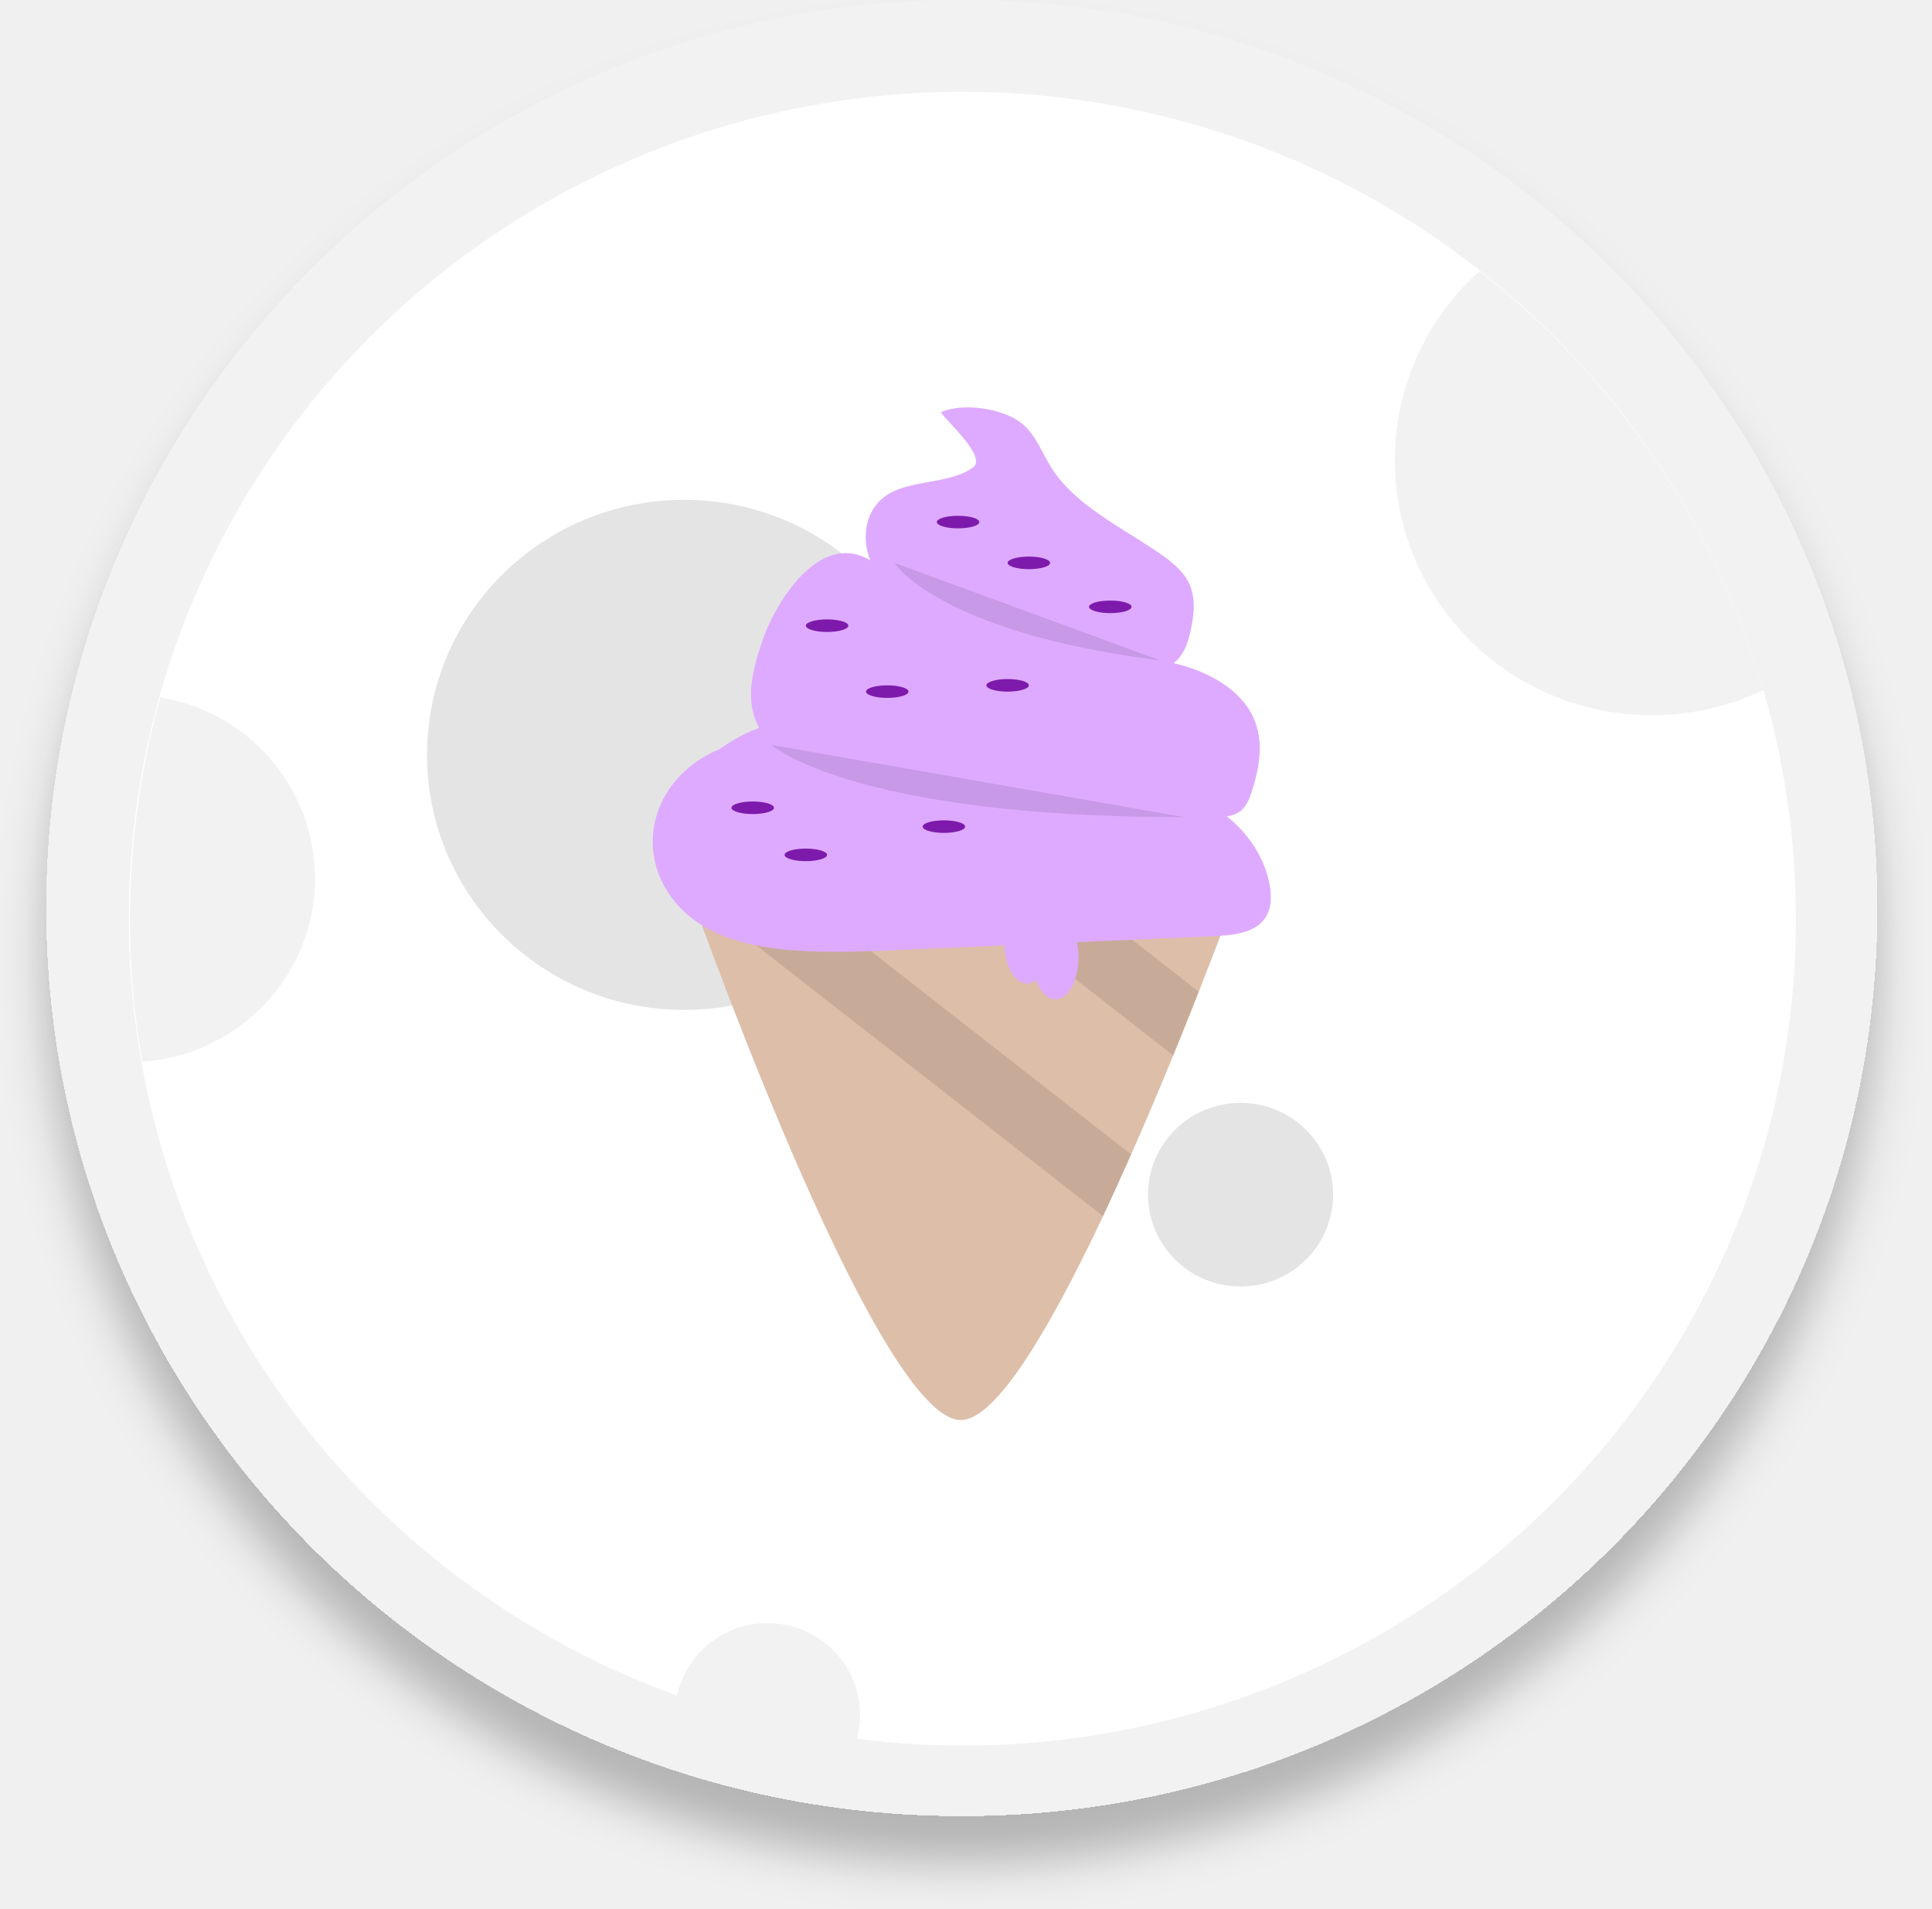
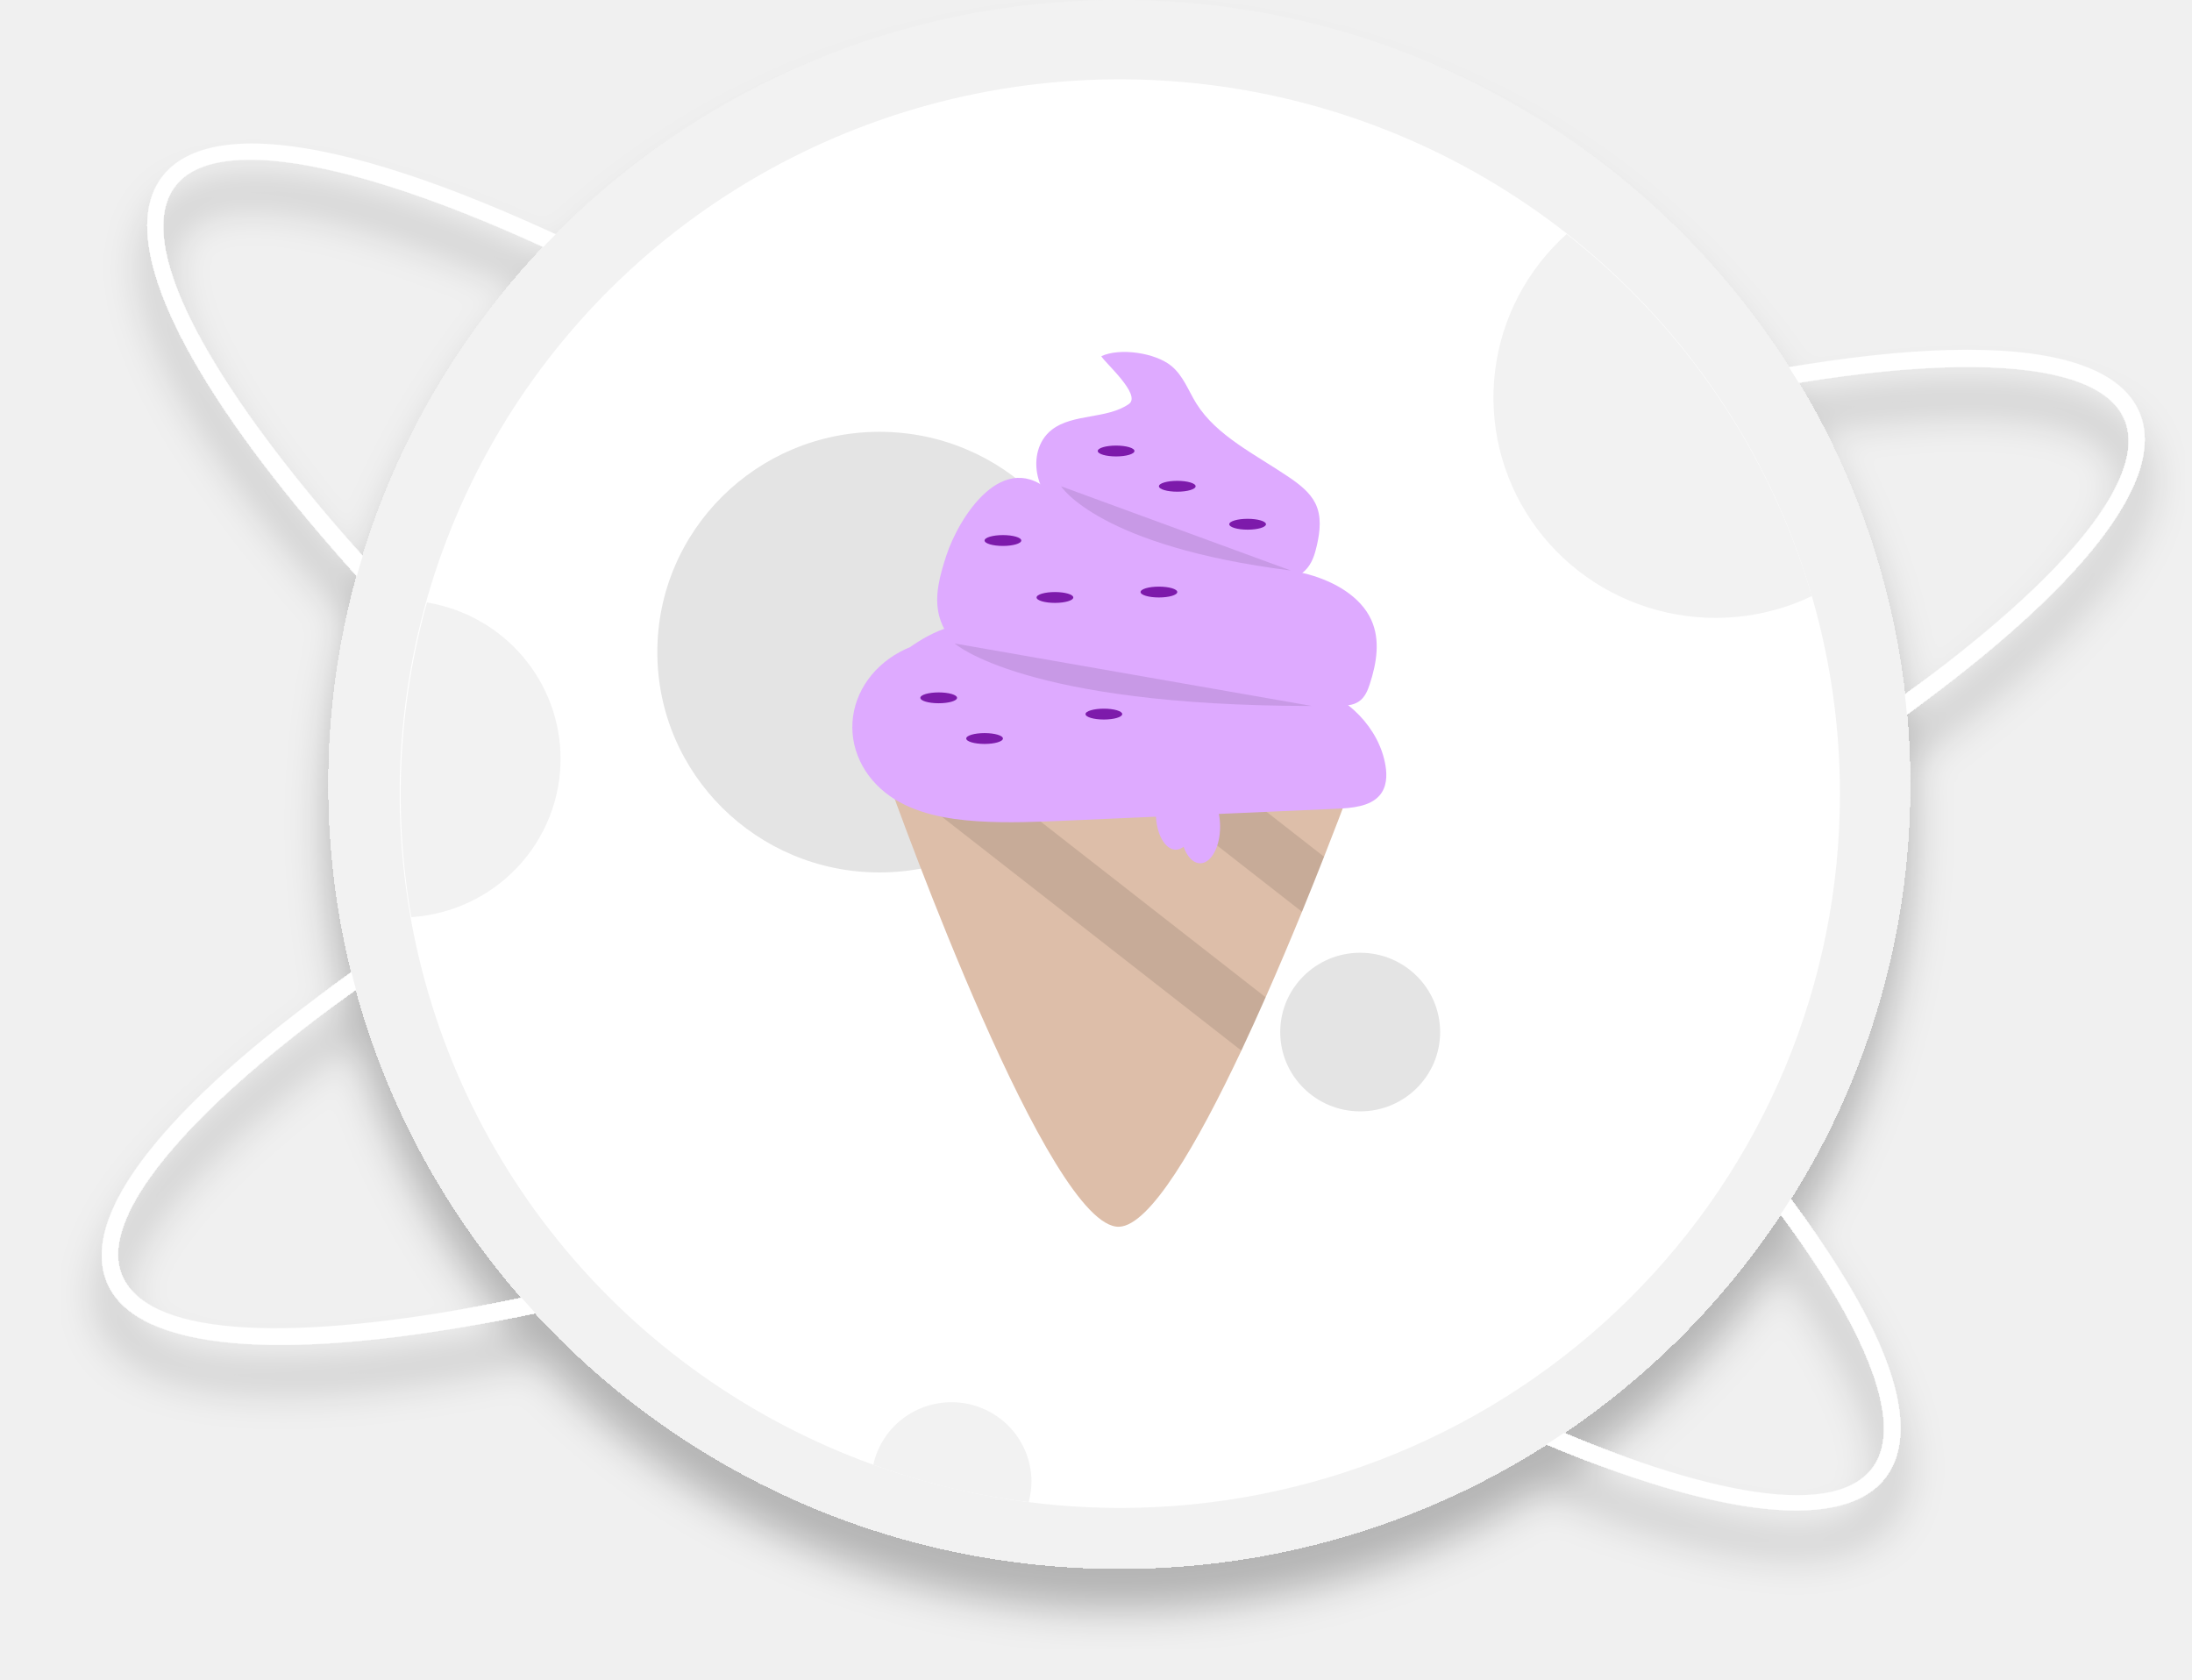
- <svg xmlns="http://www.w3.org/2000/svg" width="166" height="164" viewBox="0 0 166 164" fill="none">
-   <g filter="url(#filter0_d_66_59)">
-     <path d="M82.638 156C126.069 156 161.277 121.078 161.277 78C161.277 34.922 126.069 0 82.638 0C39.208 0 4 34.922 4 78C4 121.078 39.208 156 82.638 156Z" fill="#F2F2F2" />
-     <path d="M154.305 78.976C154.306 88.298 152.455 97.53 148.859 106.143C145.262 114.756 139.99 122.582 133.344 129.174C126.698 135.766 118.808 140.995 110.125 144.562C101.441 148.13 92.134 149.965 82.735 149.965C74.358 149.96 66.046 148.507 58.172 145.67C45.86 141.221 35.015 133.508 26.817 123.369C18.619 113.23 13.383 101.055 11.678 88.168C9.973 75.282 11.864 62.179 17.147 50.285C22.43 38.391 30.901 28.163 41.638 20.714C52.376 13.265 64.967 8.88 78.043 8.037C91.118 7.194 104.177 9.926 115.796 15.934C127.414 21.943 137.149 30.997 143.939 42.113C150.729 53.229 154.314 65.979 154.305 78.976Z" fill="white" />
-     <path d="M58.782 86.764C70.981 86.764 80.871 76.954 80.871 64.854C80.871 52.753 70.981 42.944 58.782 42.944C46.582 42.944 36.692 52.753 36.692 64.854C36.692 76.954 46.582 86.764 58.782 86.764Z" fill="#E4E4E4" />
-     <path d="M151.513 59.283C146.726 61.567 141.268 62.064 136.142 60.682C131.015 59.3 126.562 56.131 123.6 51.757C120.637 47.383 119.363 42.097 120.01 36.867C120.658 31.636 123.184 26.813 127.126 23.28C138.841 32.466 147.367 45.054 151.513 59.283Z" fill="#F2F2F2" />
-     <path d="M106.592 110.526C110.984 110.526 114.544 106.995 114.544 102.639C114.544 98.282 110.984 94.751 106.592 94.751C102.2 94.751 98.64 98.282 98.64 102.639C98.64 106.995 102.2 110.526 106.592 110.526Z" fill="#E4E4E4" />
-     <path d="M73.9 147.335C73.899 148.028 73.807 148.717 73.626 149.386C68.349 148.731 63.165 147.485 58.172 145.67C58.587 143.767 59.696 142.083 61.287 140.943C62.878 139.802 64.838 139.286 66.79 139.492C68.742 139.699 70.548 140.614 71.861 142.062C73.173 143.51 73.899 145.388 73.9 147.335Z" fill="#F2F2F2" />
-     <path d="M27.07 75.47C27.07 79.472 25.536 83.324 22.78 86.246C20.024 89.169 16.251 90.943 12.226 91.21C10.404 80.793 10.935 70.103 13.781 59.914C17.494 60.528 20.867 62.428 23.3 65.276C25.733 68.125 27.069 71.737 27.07 75.47Z" fill="#F2F2F2" />
-     <path d="M106.35 76.412C106.35 76.412 105.042 80.019 103 85.201C102.34 86.884 101.601 88.731 100.804 90.676C99.694 93.385 98.471 96.281 97.19 99.178C96.403 100.962 95.593 102.742 94.775 104.482C90.376 113.807 85.692 121.886 82.623 121.999C75.727 122.252 60.955 81.338 59.343 76.817C59.249 76.552 59.2 76.412 59.2 76.412H106.35Z" fill="#DDBEA9" />
-     <path opacity="0.1" d="M103 85.201C102.34 86.884 101.601 88.731 100.804 90.676L82.537 76.412H91.745L103 85.201Z" fill="black" />
-     <path opacity="0.1" d="M97.19 99.179C96.403 100.962 95.593 102.742 94.775 104.482L59.343 76.817C59.249 76.552 59.2 76.412 59.2 76.412H68.034L97.19 99.179Z" fill="black" />
-     <path d="M83.592 40.175C81.431 41.694 78.013 41.119 75.936 42.727C74.515 43.827 74.136 45.708 74.523 47.345C74.911 48.982 75.942 50.434 76.978 51.832C77.693 52.796 78.435 53.768 79.441 54.501C80.846 55.527 82.65 56.004 84.417 56.388C88.267 57.222 92.198 57.728 96.157 57.897C97.923 57.972 99.922 57.897 101.111 56.737C101.804 56.062 102.083 55.137 102.286 54.243C102.603 52.843 102.779 51.336 102.123 50.033C101.584 48.961 100.546 48.158 99.495 47.445C96.199 45.208 92.317 43.356 90.305 40.137C89.505 38.858 89.012 37.375 87.8 36.382C86.22 35.088 82.705 34.559 80.845 35.423C81.132 36.004 84.888 39.265 83.592 40.175Z" fill="#DEAAFF" />
-     <path d="M65.429 55.265C64.788 57.236 64.198 59.321 64.737 61.315C65.449 63.945 68.049 65.914 70.901 66.871C73.753 67.828 76.863 67.94 79.91 68.041L95.865 68.57C97.87 68.636 99.914 68.709 101.798 69.32C103.351 69.824 105.197 70.653 106.492 69.741C107.08 69.327 107.343 68.657 107.552 68.018C108.23 65.939 108.609 63.656 107.697 61.649C106.652 59.348 104.075 57.836 101.4 57.114C98.724 56.391 95.891 56.321 93.111 56.048C90.291 55.771 87.503 55.282 84.776 54.585C82.497 54.003 80.188 53.234 78.502 51.755C77.59 50.954 76.9 49.978 76.04 49.133C71.117 44.295 66.64 51.541 65.429 55.265Z" fill="#DEAAFF" />
-     <path d="M61.923 64.319C60.371 64.935 59.025 65.896 58.015 67.109C57.005 68.323 56.366 69.746 56.159 71.243C55.952 72.74 56.184 74.258 56.833 75.652C57.482 77.046 58.526 78.267 59.863 79.198C62.293 80.889 65.472 81.477 68.552 81.673C71.56 81.866 74.581 81.733 77.593 81.601L104.241 80.431C105.803 80.362 107.571 80.203 108.525 79.103C109.236 78.283 109.278 77.151 109.108 76.127C108.497 72.444 105.36 69.182 101.355 68.066C99.844 67.645 98.253 67.512 96.677 67.381L85.253 66.433C83.715 66.305 82.167 66.176 80.676 65.817C76.159 64.728 72.122 61.549 67.471 62.02C64.316 62.339 61.718 64.298 59.426 66.247" fill="#DEAAFF" />
-     <path opacity="0.1" d="M76.843 48.359C76.843 48.359 80.572 54.328 99.696 56.739L76.843 48.359Z" fill="black" />
-     <path opacity="0.1" d="M66.264 63.994C66.264 63.994 73.193 70.208 101.787 70.208L66.264 63.994Z" fill="black" />
-     <path d="M82.319 45.392C83.326 45.392 84.144 45.15 84.144 44.852C84.144 44.554 83.326 44.313 82.319 44.313C81.31 44.313 80.493 44.554 80.493 44.852C80.493 45.15 81.31 45.392 82.319 45.392Z" fill="#7D1AAB" />
-     <path d="M88.402 48.898C89.41 48.898 90.227 48.657 90.227 48.359C90.227 48.061 89.41 47.819 88.402 47.819C87.394 47.819 86.577 48.061 86.577 48.359C86.577 48.657 87.394 48.898 88.402 48.898Z" fill="#7D1AAB" />
-     <path d="M95.399 52.675C96.407 52.675 97.224 52.433 97.224 52.135C97.224 51.837 96.407 51.596 95.399 51.596C94.391 51.596 93.573 51.837 93.573 52.135C93.573 52.433 94.391 52.675 95.399 52.675Z" fill="#7D1AAB" />
-     <path d="M71.063 54.293C72.071 54.293 72.888 54.052 72.888 53.754C72.888 53.456 72.071 53.214 71.063 53.214C70.055 53.214 69.238 53.456 69.238 53.754C69.238 54.052 70.055 54.293 71.063 54.293Z" fill="#7D1AAB" />
-     <path d="M86.577 59.419C87.585 59.419 88.402 59.177 88.402 58.879C88.402 58.581 87.585 58.34 86.577 58.34C85.569 58.34 84.752 58.581 84.752 58.879C84.752 59.177 85.569 59.419 86.577 59.419Z" fill="#7D1AAB" />
-     <path d="M64.675 69.938C65.683 69.938 66.5 69.697 66.5 69.399C66.5 69.101 65.683 68.859 64.675 68.859C63.667 68.859 62.85 69.101 62.85 69.399C62.85 69.697 63.667 69.938 64.675 69.938Z" fill="#7D1AAB" />
-     <path d="M76.235 59.958C77.243 59.958 78.06 59.716 78.06 59.419C78.06 59.12 77.243 58.879 76.235 58.879C75.227 58.879 74.409 59.12 74.409 59.419C74.409 59.716 75.227 59.958 76.235 59.958Z" fill="#7D1AAB" />
-     <path d="M69.238 73.985C70.246 73.985 71.063 73.743 71.063 73.445C71.063 73.147 70.246 72.906 69.238 72.906C68.23 72.906 67.413 73.147 67.413 73.445C67.413 73.743 68.23 73.985 69.238 73.985Z" fill="#7D1AAB" />
-     <path d="M81.102 71.557C82.11 71.557 82.927 71.315 82.927 71.017C82.927 70.719 82.11 70.478 81.102 70.478C80.094 70.478 79.276 70.719 79.276 71.017C79.276 71.315 80.094 71.557 81.102 71.557Z" fill="#7D1AAB" />
-     <path d="M88.25 84.504C89.342 84.504 90.227 82.874 90.227 80.863C90.227 78.852 89.342 77.222 88.25 77.222C87.158 77.222 86.273 78.852 86.273 80.863C86.273 82.874 87.158 84.504 88.25 84.504Z" fill="#DEAAFF" />
-     <path d="M90.684 85.853C91.776 85.853 92.661 84.223 92.661 82.212C92.661 80.201 91.776 78.57 90.684 78.57C89.592 78.57 88.706 80.201 88.706 82.212C88.706 84.223 89.592 85.853 90.684 85.853Z" fill="#DEAAFF" />
+ <svg xmlns="http://www.w3.org/2000/svg" width="218" height="167" viewBox="0 0 218 167" fill="none">
+   <g filter="url(#filter0_d_66_3)">
+     <path d="M120.734 108.348C64.01 132.473 15.614 140.797 10.555 127.3C7.522 119.207 20.561 105.291 46.327 89.12C46.418 89.061 46.519 89.022 46.625 89.004C46.73 88.986 46.837 88.989 46.94 89.014C47.043 89.039 47.139 89.085 47.224 89.149C47.309 89.213 47.381 89.294 47.435 89.388C47.489 89.481 47.525 89.585 47.54 89.694C47.555 89.803 47.549 89.914 47.522 90.022C47.496 90.129 47.45 90.231 47.386 90.321C47.322 90.41 47.242 90.487 47.151 90.545L47.148 90.547L47.139 90.552C22.867 105.786 9.428 119.621 12.065 126.657C16.64 138.863 66.137 129.768 120.152 106.795C174.166 83.823 215.934 54.104 211.36 41.898C208.711 34.832 189.914 34.688 162.302 41.523C162.199 41.549 162.091 41.554 161.987 41.537C161.882 41.521 161.782 41.483 161.693 41.425C161.603 41.368 161.526 41.293 161.465 41.204C161.404 41.115 161.361 41.014 161.339 40.907C161.316 40.8 161.314 40.688 161.332 40.579C161.351 40.47 161.39 40.365 161.447 40.271C161.505 40.177 161.579 40.095 161.666 40.029C161.753 39.964 161.852 39.917 161.955 39.891L161.958 39.89L161.963 39.889C191.27 32.634 209.825 33.132 212.869 41.256C217.928 54.754 177.457 84.224 120.734 108.348Z" fill="white" />
+     <path d="M85.566 102.158C37.588 65.794 7.144 28.568 16.259 17.41C21.723 10.72 39.916 14.844 66.171 28.726C66.265 28.774 66.347 28.841 66.414 28.922C66.48 29.003 66.529 29.096 66.557 29.197C66.585 29.297 66.593 29.404 66.579 29.509C66.565 29.614 66.53 29.716 66.476 29.81C66.422 29.903 66.35 29.987 66.264 30.054C66.178 30.122 66.08 30.174 65.975 30.205C65.87 30.237 65.761 30.249 65.653 30.239C65.546 30.23 65.442 30.201 65.348 30.152L65.345 30.15L65.336 30.146C40.603 17.07 22.287 12.561 17.536 18.378C9.293 28.468 40.928 66.247 86.615 100.874C132.302 135.501 177.862 156.23 186.105 146.139C190.876 140.298 181.942 124.131 162.788 103.948C162.716 103.872 162.659 103.783 162.623 103.685C162.587 103.586 162.571 103.482 162.577 103.376C162.583 103.27 162.61 103.166 162.657 103.069C162.704 102.971 162.769 102.883 162.85 102.809C162.931 102.736 163.025 102.678 163.128 102.638C163.23 102.599 163.339 102.58 163.447 102.581C163.556 102.582 163.662 102.605 163.76 102.647C163.858 102.688 163.946 102.749 164.018 102.825L164.02 102.827L164.024 102.831C184.354 124.253 192.867 140.392 187.382 147.107C178.267 158.266 133.544 138.521 85.566 102.158Z" fill="white" />
+     <path d="M111.319 156C154.75 156 189.957 121.078 189.957 78C189.957 34.922 154.75 0 111.319 0C67.888 0 32.681 34.922 32.681 78C32.681 121.078 67.888 156 111.319 156Z" fill="#F2F2F2" />
+     <path d="M182.986 78.976C182.987 88.298 181.136 97.53 177.539 106.143C173.943 114.756 168.671 122.582 162.025 129.174C155.379 135.766 147.489 140.995 138.805 144.562C130.122 148.13 120.815 149.965 111.416 149.965C103.039 149.96 94.727 148.507 86.853 145.67C74.541 141.221 63.696 133.508 55.498 123.369C47.3 113.23 42.063 101.055 40.358 88.168C38.653 75.282 40.545 62.179 45.828 50.285C51.111 38.391 59.582 28.163 70.319 20.714C81.056 13.265 93.648 8.88 106.724 8.037C119.799 7.194 132.857 9.926 144.476 15.934C156.095 21.943 165.83 30.997 172.62 42.113C179.41 53.229 182.995 65.979 182.986 78.976Z" fill="white" />
+     <path d="M87.463 86.764C99.662 86.764 109.552 76.955 109.552 64.854C109.552 52.753 99.662 42.944 87.463 42.944C75.263 42.944 65.373 52.753 65.373 64.854C65.373 76.955 75.263 86.764 87.463 86.764Z" fill="#E4E4E4" />
+     <path d="M180.194 59.283C175.406 61.567 169.949 62.064 164.823 60.682C159.696 59.3 155.243 56.131 152.28 51.757C149.318 47.383 148.043 42.097 148.691 36.867C149.339 31.636 151.865 26.813 155.807 23.28C167.521 32.466 176.048 45.054 180.194 59.283Z" fill="#F2F2F2" />
+     <path d="M135.273 110.526C139.665 110.526 143.225 106.995 143.225 102.639C143.225 98.282 139.665 94.751 135.273 94.751C130.881 94.751 127.321 98.282 127.321 102.639C127.321 106.995 130.881 110.526 135.273 110.526Z" fill="#E4E4E4" />
+     <path d="M102.58 147.335C102.58 148.028 102.488 148.717 102.307 149.386C97.03 148.731 91.846 147.485 86.853 145.67C87.267 143.767 88.377 142.083 89.968 140.943C91.559 139.802 93.519 139.286 95.471 139.492C97.423 139.699 99.229 140.614 100.541 142.062C101.854 143.51 102.58 145.388 102.58 147.335Z" fill="#F2F2F2" />
+     <path d="M55.751 75.47C55.751 79.472 54.217 83.324 51.461 86.246C48.705 89.169 44.932 90.943 40.907 91.21C39.085 80.793 39.616 70.103 42.462 59.914C46.175 60.528 49.547 62.428 51.981 65.276C54.414 68.125 55.75 71.737 55.751 75.47Z" fill="#F2F2F2" />
+     <path d="M135.03 76.412C135.03 76.412 133.722 80.019 131.681 85.201C131.021 86.884 130.282 88.731 129.485 90.676C128.375 93.385 127.152 96.281 125.871 99.179C125.083 100.962 124.274 102.742 123.456 104.482C119.057 113.807 114.373 121.886 111.303 121.999C104.408 122.252 89.636 81.338 88.024 76.817C87.929 76.552 87.881 76.412 87.881 76.412H135.03Z" fill="#DDBEA9" />
+     <path opacity="0.1" d="M131.681 85.201C131.021 86.884 130.282 88.731 129.485 90.676L111.218 76.412H120.426L131.681 85.201Z" fill="black" />
+     <path opacity="0.1" d="M125.871 99.179C125.083 100.962 124.274 102.742 123.456 104.482L88.024 76.817C87.929 76.552 87.881 76.412 87.881 76.412H96.715L125.871 99.179Z" fill="black" />
+     <path d="M112.273 40.175C110.112 41.694 106.694 41.119 104.617 42.727C103.196 43.827 102.817 45.708 103.204 47.345C103.592 48.982 104.622 50.434 105.659 51.832C106.374 52.796 107.116 53.768 108.121 54.501C109.527 55.527 111.33 56.004 113.098 56.388C116.948 57.222 120.879 57.728 124.838 57.897C126.603 57.972 128.603 57.897 129.792 56.737C130.485 56.062 130.763 55.137 130.966 54.243C131.284 52.843 131.46 51.336 130.804 50.033C130.265 48.961 129.227 48.158 128.176 47.445C124.88 45.208 120.998 43.356 118.986 40.137C118.186 38.858 117.693 37.375 116.481 36.382C114.901 35.088 111.386 34.559 109.526 35.423C109.813 36.004 113.569 39.265 112.273 40.175Z" fill="#DEAAFF" />
+     <path d="M94.11 55.265C93.469 57.236 92.879 59.321 93.418 61.315C94.13 63.945 96.73 65.914 99.582 66.871C102.434 67.828 105.544 67.94 108.591 68.041L124.546 68.57C126.551 68.636 128.595 68.709 130.479 69.32C132.032 69.824 133.878 70.653 135.173 69.741C135.76 69.327 136.024 68.657 136.233 68.018C136.911 65.939 137.29 63.656 136.378 61.649C135.333 59.348 132.756 57.837 130.081 57.114C127.405 56.391 124.572 56.321 121.792 56.048C118.972 55.771 116.184 55.282 113.457 54.585C111.178 54.003 108.869 53.234 107.183 51.755C106.271 50.954 105.581 49.978 104.721 49.133C99.797 44.295 95.321 51.541 94.11 55.265Z" fill="#DEAAFF" />
+     <path d="M90.604 64.319C89.052 64.935 87.706 65.896 86.696 67.109C85.686 68.323 85.047 69.746 84.84 71.243C84.632 72.74 84.865 74.258 85.514 75.652C86.163 77.046 87.206 78.267 88.544 79.198C90.974 80.889 94.153 81.477 97.233 81.673C100.241 81.866 103.262 81.733 106.273 81.601L132.922 80.431C134.484 80.362 136.252 80.203 137.205 79.103C137.917 78.283 137.959 77.151 137.789 76.127C137.178 72.444 134.041 69.182 130.035 68.066C128.525 67.645 126.934 67.512 125.357 67.381L113.934 66.433C112.396 66.305 110.848 66.176 109.357 65.817C104.84 64.728 100.803 61.549 96.152 62.02C92.997 62.339 90.399 64.298 88.106 66.247" fill="#DEAAFF" />
+     <path opacity="0.1" d="M105.524 48.359C105.524 48.359 109.252 54.328 128.377 56.739L105.524 48.359Z" fill="black" />
+     <path opacity="0.1" d="M94.945 63.994C94.945 63.994 101.874 70.208 130.467 70.208L94.945 63.994Z" fill="black" />
+     <path d="M110.999 45.392C112.007 45.392 112.824 45.15 112.824 44.852C112.824 44.554 112.007 44.313 110.999 44.313C109.991 44.313 109.174 44.554 109.174 44.852C109.174 45.15 109.991 45.392 110.999 45.392Z" fill="#7D1AAB" />
+     <path d="M117.083 48.898C118.091 48.898 118.908 48.657 118.908 48.359C118.908 48.061 118.091 47.819 117.083 47.819C116.075 47.819 115.258 48.061 115.258 48.359C115.258 48.657 116.075 48.898 117.083 48.898Z" fill="#7D1AAB" />
+     <path d="M124.079 52.675C125.087 52.675 125.905 52.433 125.905 52.135C125.905 51.837 125.087 51.596 124.079 51.596C123.071 51.596 122.254 51.837 122.254 52.135C122.254 52.433 123.071 52.675 124.079 52.675Z" fill="#7D1AAB" />
+     <path d="M99.744 54.293C100.752 54.293 101.569 54.052 101.569 53.754C101.569 53.456 100.752 53.214 99.744 53.214C98.736 53.214 97.919 53.456 97.919 53.754C97.919 54.052 98.736 54.293 99.744 54.293Z" fill="#7D1AAB" />
+     <path d="M115.258 59.418C116.266 59.418 117.083 59.177 117.083 58.879C117.083 58.581 116.266 58.34 115.258 58.34C114.25 58.34 113.433 58.581 113.433 58.879C113.433 59.177 114.25 59.418 115.258 59.418Z" fill="#7D1AAB" />
+     <path d="M93.356 69.938C94.364 69.938 95.181 69.697 95.181 69.399C95.181 69.101 94.364 68.859 93.356 68.859C92.348 68.859 91.531 69.101 91.531 69.399C91.531 69.697 92.348 69.938 93.356 69.938Z" fill="#7D1AAB" />
+     <path d="M104.916 59.958C105.924 59.958 106.741 59.716 106.741 59.419C106.741 59.12 105.924 58.879 104.916 58.879C103.907 58.879 103.09 59.12 103.09 59.419C103.09 59.716 103.907 59.958 104.916 59.958Z" fill="#7D1AAB" />
+     <path d="M97.919 73.985C98.927 73.985 99.744 73.743 99.744 73.445C99.744 73.147 98.927 72.906 97.919 72.906C96.911 72.906 96.094 73.147 96.094 73.445C96.094 73.743 96.911 73.985 97.919 73.985Z" fill="#7D1AAB" />
+     <path d="M109.782 71.557C110.79 71.557 111.608 71.315 111.608 71.017C111.608 70.719 110.79 70.478 109.782 70.478C108.774 70.478 107.957 70.719 107.957 71.017C107.957 71.315 108.774 71.557 109.782 71.557Z" fill="#7D1AAB" />
+     <path d="M116.931 84.504C118.023 84.504 118.908 82.874 118.908 80.863C118.908 78.852 118.023 77.222 116.931 77.222C115.839 77.222 114.954 78.852 114.954 80.863C114.954 82.874 115.839 84.504 116.931 84.504Z" fill="#DEAAFF" />
+     <path d="M119.365 85.853C120.457 85.853 121.342 84.223 121.342 82.212C121.342 80.201 120.457 78.57 119.365 78.57C118.273 78.57 117.387 80.201 117.387 82.212C117.387 84.223 118.273 85.853 119.365 85.853Z" fill="#DEAAFF" />
  </g>
  <defs>
-     <filter id="filter0_d_66_59" x="0" y="0" width="165.277" height="164" filterUnits="userSpaceOnUse" color-interpolation-filters="sRGB">
+     <filter id="filter0_d_66_3" x="6.123" y="0" width="211.173" height="164" filterUnits="userSpaceOnUse" color-interpolation-filters="sRGB">
      <feFlood flood-opacity="0" result="BackgroundImageFix" />
      <feColorMatrix in="SourceAlpha" type="matrix" values="0 0 0 0 0 0 0 0 0 0 0 0 0 0 0 0 0 0 127 0" result="hardAlpha" />
      <feOffset dy="4" />
      <feGaussianBlur stdDeviation="2" />
      <feComposite in2="hardAlpha" operator="out" />
      <feColorMatrix type="matrix" values="0 0 0 0 0 0 0 0 0 0 0 0 0 0 0 0 0 0 0.25 0" />
-       <feBlend mode="normal" in2="BackgroundImageFix" result="effect1_dropShadow_66_59" />
-       <feBlend mode="normal" in="SourceGraphic" in2="effect1_dropShadow_66_59" result="shape" />
+       <feBlend mode="normal" in2="BackgroundImageFix" result="effect1_dropShadow_66_3" />
+       <feBlend mode="normal" in="SourceGraphic" in2="effect1_dropShadow_66_3" result="shape" />
    </filter>
  </defs>
</svg>
